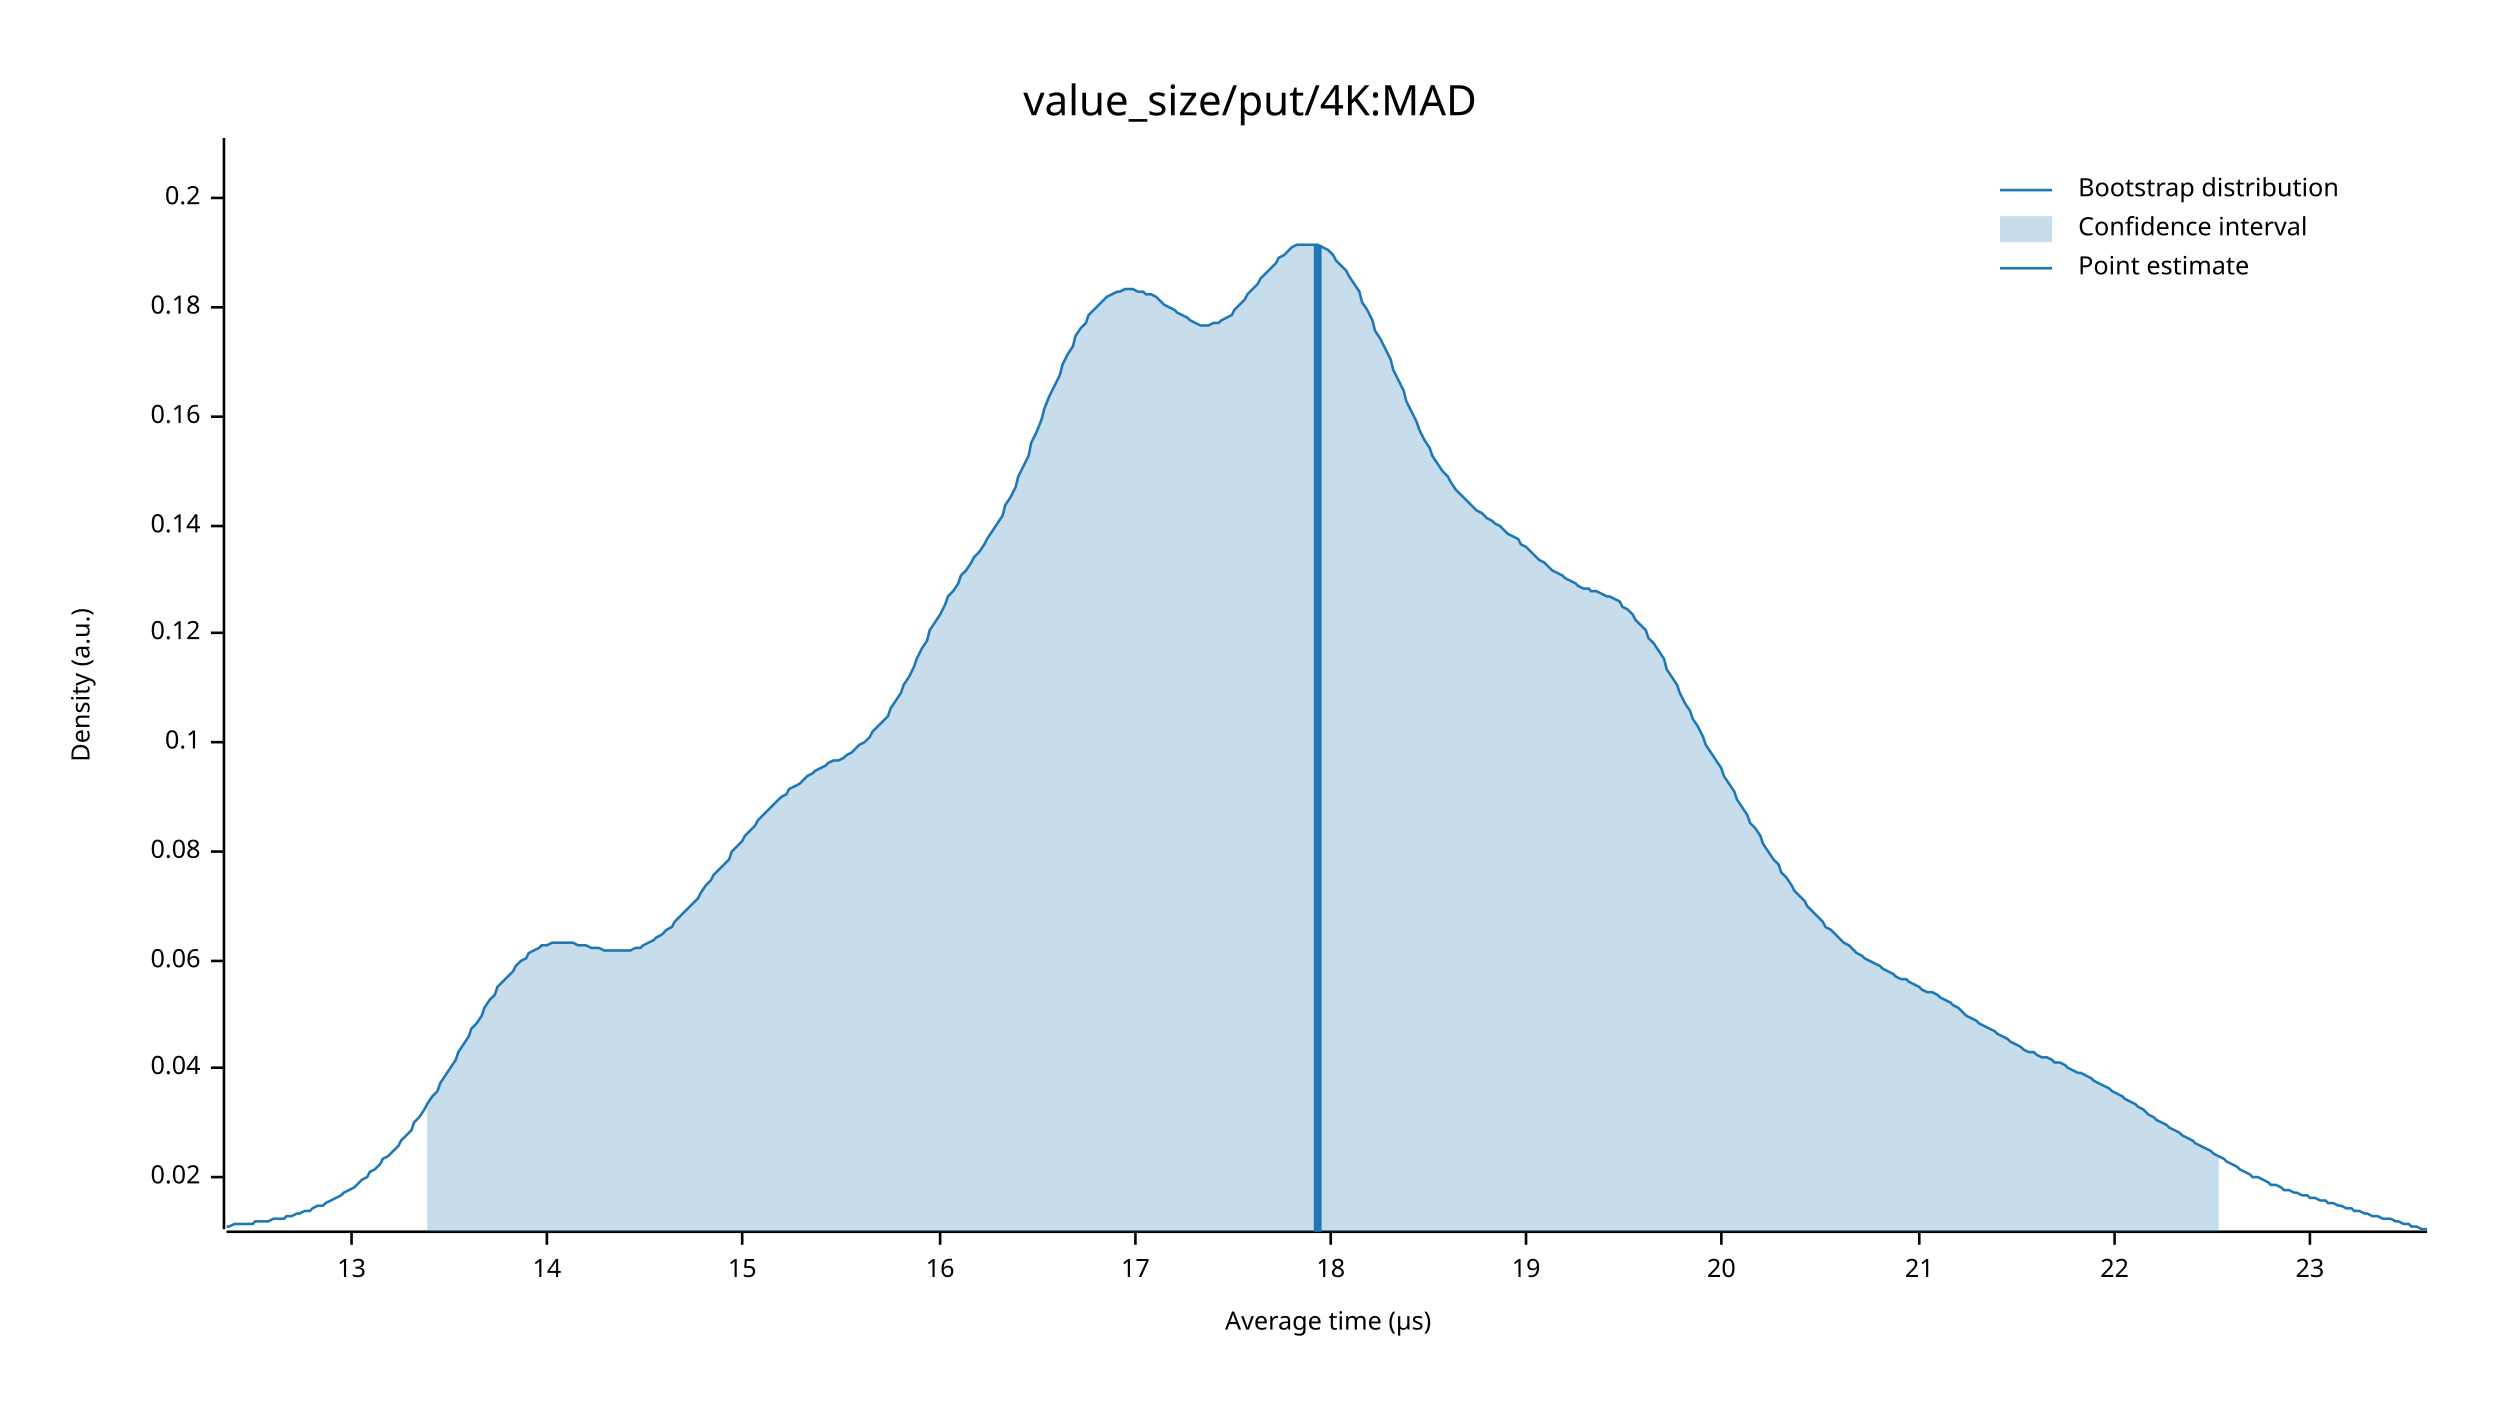
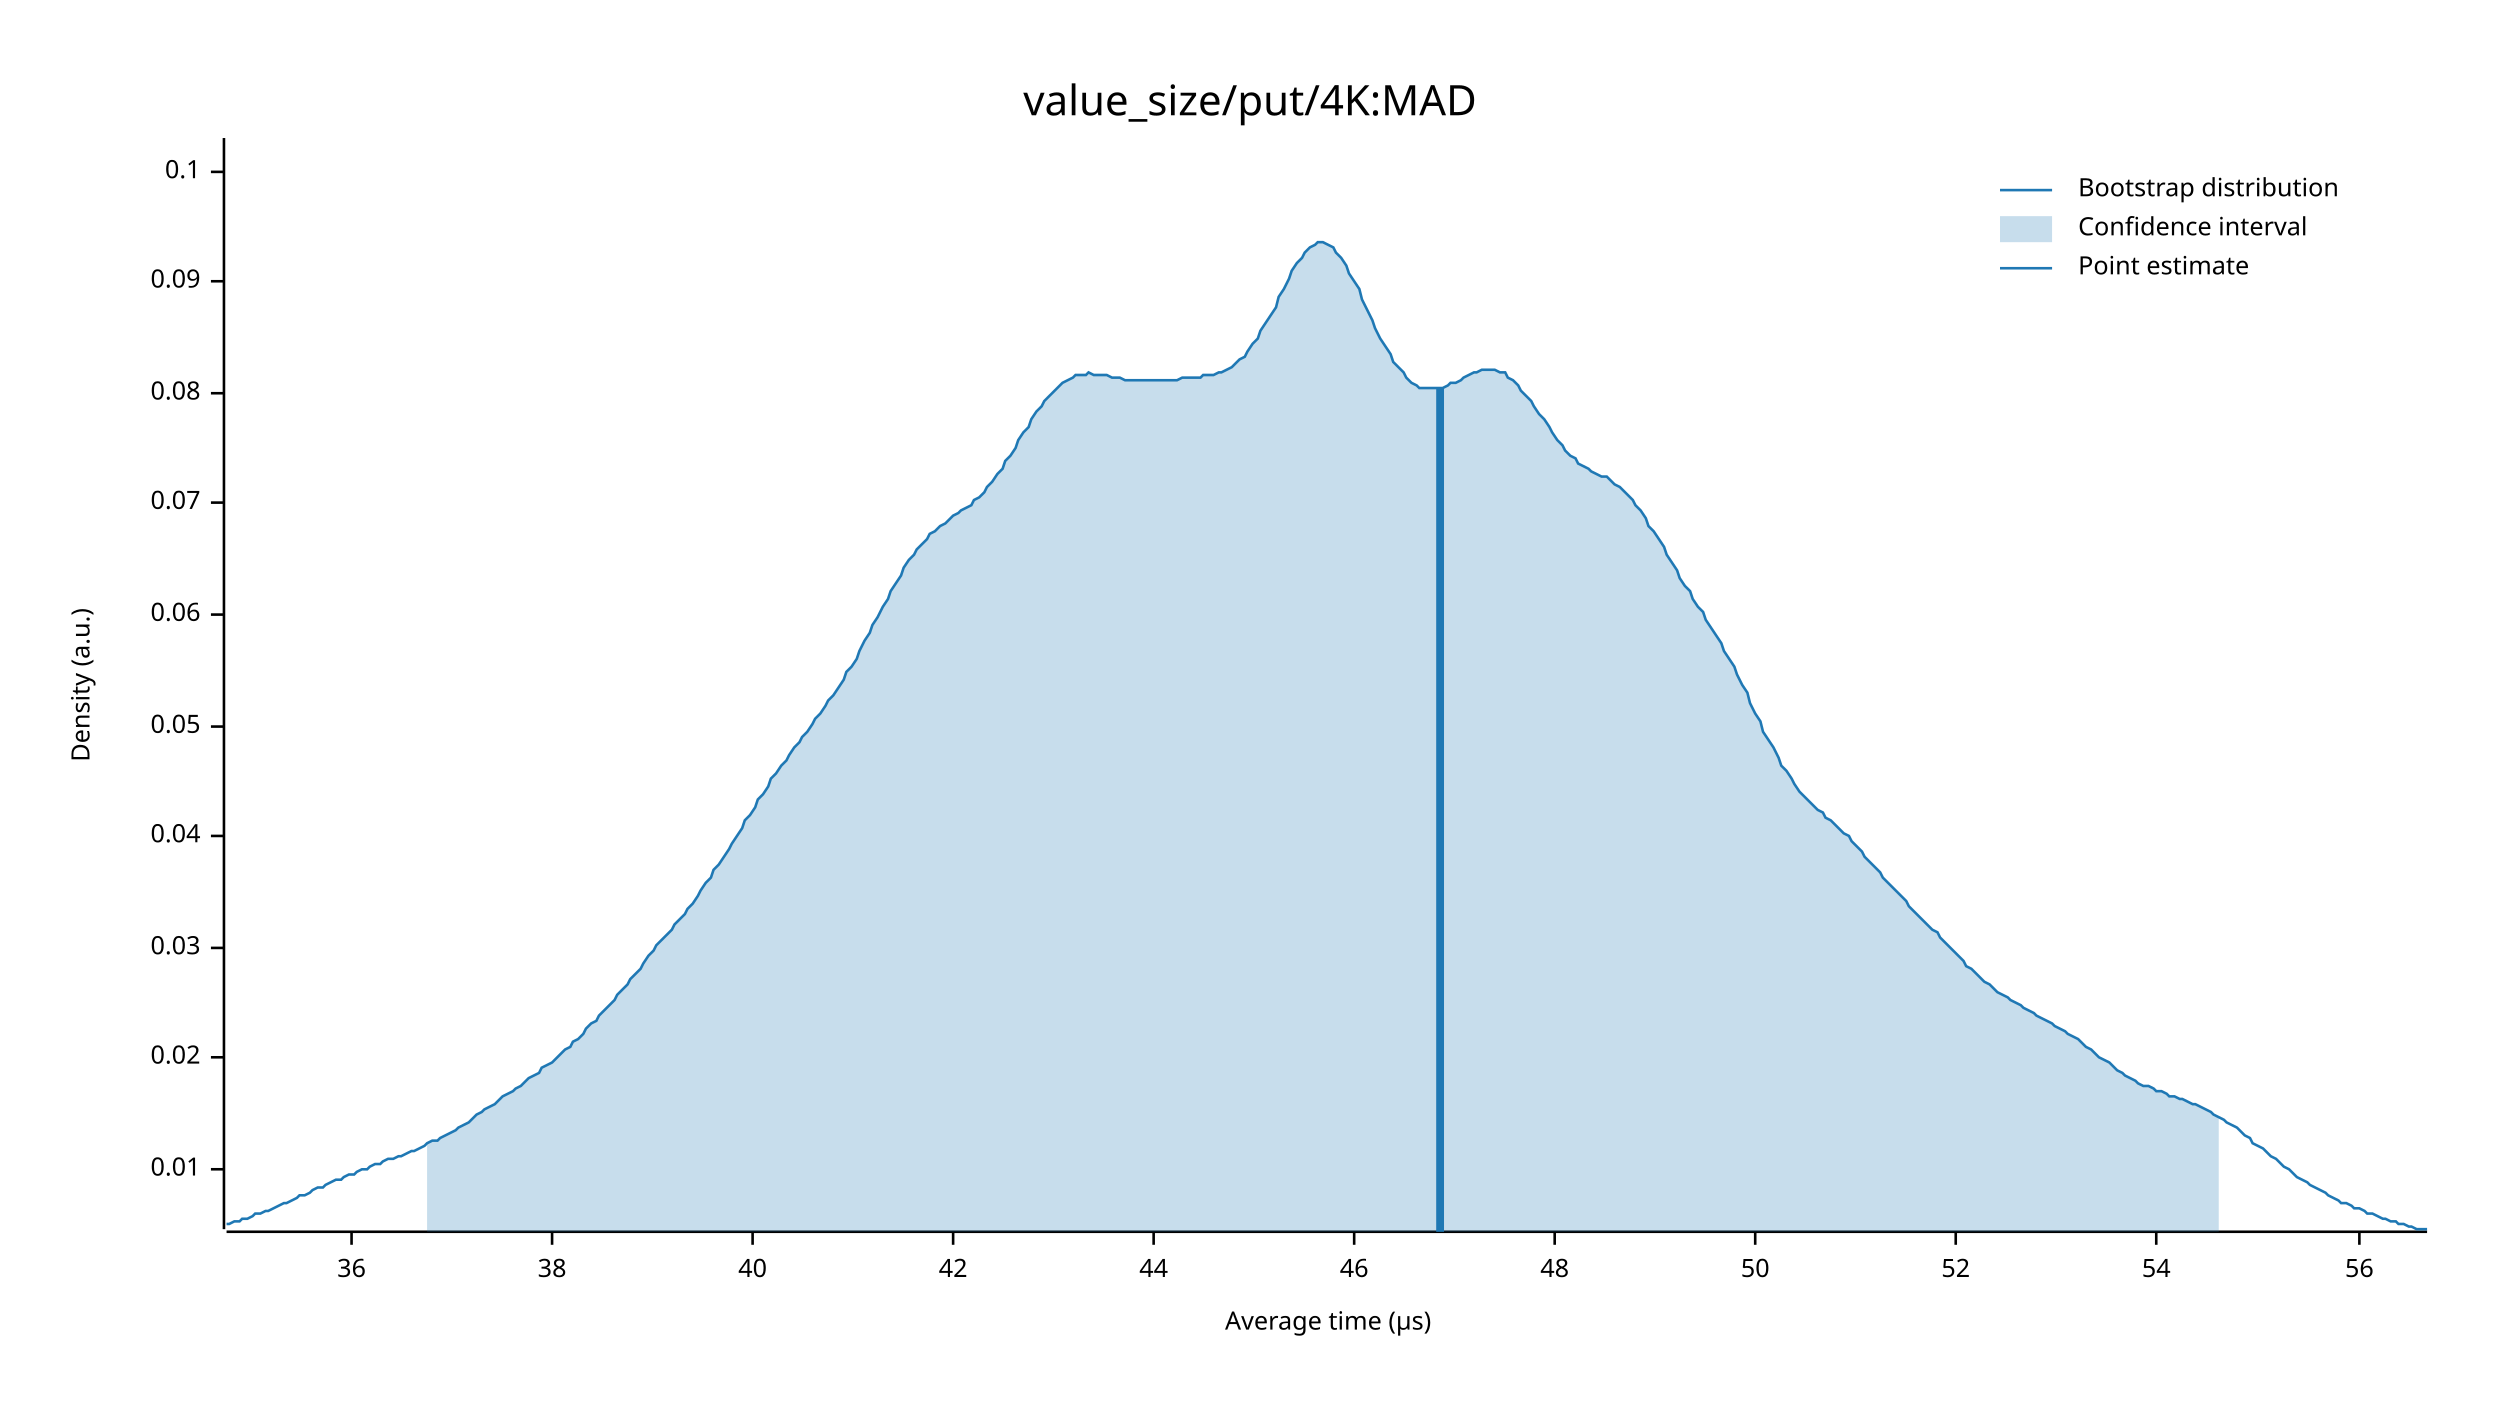
<svg xmlns="http://www.w3.org/2000/svg" width="960" height="540" viewBox="0 0 960 540">
  <text x="480" y="32" dy="0.76em" text-anchor="middle" font-family="sans-serif" font-size="16.129" opacity="1" fill="#000000">
value_size/put/4K:MAD
</text>
  <text x="27" y="263" dy="0.76em" text-anchor="middle" font-family="sans-serif" font-size="9.677" opacity="1" fill="#000000" transform="rotate(270, 27, 263)">
Density (a.u.)
</text>
  <text x="510" y="513" dy="-0.5ex" text-anchor="middle" font-family="sans-serif" font-size="9.677" opacity="1" fill="#000000">
Average time (µs)
</text>
  <polyline fill="none" opacity="1" stroke="#000000" stroke-width="1" points="86,53 86,472 " />
-   <text x="77" y="452" dy="0.5ex" text-anchor="end" font-family="sans-serif" font-size="9.677" opacity="1" fill="#000000">
+   <text x="77" y="449" dy="0.5ex" text-anchor="end" font-family="sans-serif" font-size="9.677" opacity="1" fill="#000000">
+ 0.01
+ </text>
+   <polyline fill="none" opacity="1" stroke="#000000" stroke-width="1" points="81,449 86,449 " />
+   <text x="77" y="406" dy="0.5ex" text-anchor="end" font-family="sans-serif" font-size="9.677" opacity="1" fill="#000000">
0.02
</text>
-   <polyline fill="none" opacity="1" stroke="#000000" stroke-width="1" points="81,452 86,452 " />
-   <text x="77" y="410" dy="0.5ex" text-anchor="end" font-family="sans-serif" font-size="9.677" opacity="1" fill="#000000">
+   <polyline fill="none" opacity="1" stroke="#000000" stroke-width="1" points="81,406 86,406 " />
+   <text x="77" y="364" dy="0.5ex" text-anchor="end" font-family="sans-serif" font-size="9.677" opacity="1" fill="#000000">
+ 0.03
+ </text>
+   <polyline fill="none" opacity="1" stroke="#000000" stroke-width="1" points="81,364 86,364 " />
+   <text x="77" y="321" dy="0.5ex" text-anchor="end" font-family="sans-serif" font-size="9.677" opacity="1" fill="#000000">
0.04
</text>
-   <polyline fill="none" opacity="1" stroke="#000000" stroke-width="1" points="81,410 86,410 " />
-   <text x="77" y="369" dy="0.5ex" text-anchor="end" font-family="sans-serif" font-size="9.677" opacity="1" fill="#000000">
+   <polyline fill="none" opacity="1" stroke="#000000" stroke-width="1" points="81,321 86,321 " />
+   <text x="77" y="279" dy="0.5ex" text-anchor="end" font-family="sans-serif" font-size="9.677" opacity="1" fill="#000000">
+ 0.05
+ </text>
+   <polyline fill="none" opacity="1" stroke="#000000" stroke-width="1" points="81,279 86,279 " />
+   <text x="77" y="236" dy="0.5ex" text-anchor="end" font-family="sans-serif" font-size="9.677" opacity="1" fill="#000000">
0.06
</text>
-   <polyline fill="none" opacity="1" stroke="#000000" stroke-width="1" points="81,369 86,369 " />
-   <text x="77" y="327" dy="0.5ex" text-anchor="end" font-family="sans-serif" font-size="9.677" opacity="1" fill="#000000">
+   <polyline fill="none" opacity="1" stroke="#000000" stroke-width="1" points="81,236 86,236 " />
+   <text x="77" y="193" dy="0.5ex" text-anchor="end" font-family="sans-serif" font-size="9.677" opacity="1" fill="#000000">
+ 0.07
+ </text>
+   <polyline fill="none" opacity="1" stroke="#000000" stroke-width="1" points="81,193 86,193 " />
+   <text x="77" y="151" dy="0.5ex" text-anchor="end" font-family="sans-serif" font-size="9.677" opacity="1" fill="#000000">
0.08
</text>
-   <polyline fill="none" opacity="1" stroke="#000000" stroke-width="1" points="81,327 86,327 " />
-   <text x="77" y="285" dy="0.5ex" text-anchor="end" font-family="sans-serif" font-size="9.677" opacity="1" fill="#000000">
+   <polyline fill="none" opacity="1" stroke="#000000" stroke-width="1" points="81,151 86,151 " />
+   <text x="77" y="108" dy="0.5ex" text-anchor="end" font-family="sans-serif" font-size="9.677" opacity="1" fill="#000000">
+ 0.09
+ </text>
+   <polyline fill="none" opacity="1" stroke="#000000" stroke-width="1" points="81,108 86,108 " />
+   <text x="77" y="66" dy="0.5ex" text-anchor="end" font-family="sans-serif" font-size="9.677" opacity="1" fill="#000000">
0.1
</text>
-   <polyline fill="none" opacity="1" stroke="#000000" stroke-width="1" points="81,285 86,285 " />
-   <text x="77" y="243" dy="0.5ex" text-anchor="end" font-family="sans-serif" font-size="9.677" opacity="1" fill="#000000">
- 0.12
- </text>
-   <polyline fill="none" opacity="1" stroke="#000000" stroke-width="1" points="81,243 86,243 " />
-   <text x="77" y="202" dy="0.5ex" text-anchor="end" font-family="sans-serif" font-size="9.677" opacity="1" fill="#000000">
- 0.14
- </text>
-   <polyline fill="none" opacity="1" stroke="#000000" stroke-width="1" points="81,202 86,202 " />
-   <text x="77" y="160" dy="0.5ex" text-anchor="end" font-family="sans-serif" font-size="9.677" opacity="1" fill="#000000">
- 0.16
- </text>
-   <polyline fill="none" opacity="1" stroke="#000000" stroke-width="1" points="81,160 86,160 " />
-   <text x="77" y="118" dy="0.5ex" text-anchor="end" font-family="sans-serif" font-size="9.677" opacity="1" fill="#000000">
- 0.18
- </text>
-   <polyline fill="none" opacity="1" stroke="#000000" stroke-width="1" points="81,118 86,118 " />
-   <text x="77" y="76" dy="0.5ex" text-anchor="end" font-family="sans-serif" font-size="9.677" opacity="1" fill="#000000">
- 0.2
- </text>
-   <polyline fill="none" opacity="1" stroke="#000000" stroke-width="1" points="81,76 86,76 " />
+   <polyline fill="none" opacity="1" stroke="#000000" stroke-width="1" points="81,66 86,66 " />
  <polyline fill="none" opacity="1" stroke="#000000" stroke-width="1" points="87,473 932,473 " />
  <text x="135" y="483" dy="0.76em" text-anchor="middle" font-family="sans-serif" font-size="9.677" opacity="1" fill="#000000">
- 13
+ 36
</text>
  <polyline fill="none" opacity="1" stroke="#000000" stroke-width="1" points="135,473 135,478 " />
-   <text x="210" y="483" dy="0.76em" text-anchor="middle" font-family="sans-serif" font-size="9.677" opacity="1" fill="#000000">
- 14
+   <text x="212" y="483" dy="0.76em" text-anchor="middle" font-family="sans-serif" font-size="9.677" opacity="1" fill="#000000">
+ 38
</text>
-   <polyline fill="none" opacity="1" stroke="#000000" stroke-width="1" points="210,473 210,478 " />
-   <text x="285" y="483" dy="0.76em" text-anchor="middle" font-family="sans-serif" font-size="9.677" opacity="1" fill="#000000">
- 15
+   <polyline fill="none" opacity="1" stroke="#000000" stroke-width="1" points="212,473 212,478 " />
+   <text x="289" y="483" dy="0.76em" text-anchor="middle" font-family="sans-serif" font-size="9.677" opacity="1" fill="#000000">
+ 40
</text>
-   <polyline fill="none" opacity="1" stroke="#000000" stroke-width="1" points="285,473 285,478 " />
-   <text x="361" y="483" dy="0.76em" text-anchor="middle" font-family="sans-serif" font-size="9.677" opacity="1" fill="#000000">
- 16
+   <polyline fill="none" opacity="1" stroke="#000000" stroke-width="1" points="289,473 289,478 " />
+   <text x="366" y="483" dy="0.76em" text-anchor="middle" font-family="sans-serif" font-size="9.677" opacity="1" fill="#000000">
+ 42
</text>
-   <polyline fill="none" opacity="1" stroke="#000000" stroke-width="1" points="361,473 361,478 " />
-   <text x="436" y="483" dy="0.76em" text-anchor="middle" font-family="sans-serif" font-size="9.677" opacity="1" fill="#000000">
- 17
+   <polyline fill="none" opacity="1" stroke="#000000" stroke-width="1" points="366,473 366,478 " />
+   <text x="443" y="483" dy="0.76em" text-anchor="middle" font-family="sans-serif" font-size="9.677" opacity="1" fill="#000000">
+ 44
</text>
-   <polyline fill="none" opacity="1" stroke="#000000" stroke-width="1" points="436,473 436,478 " />
-   <text x="511" y="483" dy="0.76em" text-anchor="middle" font-family="sans-serif" font-size="9.677" opacity="1" fill="#000000">
- 18
+   <polyline fill="none" opacity="1" stroke="#000000" stroke-width="1" points="443,473 443,478 " />
+   <text x="520" y="483" dy="0.76em" text-anchor="middle" font-family="sans-serif" font-size="9.677" opacity="1" fill="#000000">
+ 46
</text>
-   <polyline fill="none" opacity="1" stroke="#000000" stroke-width="1" points="511,473 511,478 " />
-   <text x="586" y="483" dy="0.76em" text-anchor="middle" font-family="sans-serif" font-size="9.677" opacity="1" fill="#000000">
- 19
+   <polyline fill="none" opacity="1" stroke="#000000" stroke-width="1" points="520,473 520,478 " />
+   <text x="597" y="483" dy="0.76em" text-anchor="middle" font-family="sans-serif" font-size="9.677" opacity="1" fill="#000000">
+ 48
</text>
-   <polyline fill="none" opacity="1" stroke="#000000" stroke-width="1" points="586,473 586,478 " />
-   <text x="661" y="483" dy="0.76em" text-anchor="middle" font-family="sans-serif" font-size="9.677" opacity="1" fill="#000000">
- 20
+   <polyline fill="none" opacity="1" stroke="#000000" stroke-width="1" points="597,473 597,478 " />
+   <text x="674" y="483" dy="0.76em" text-anchor="middle" font-family="sans-serif" font-size="9.677" opacity="1" fill="#000000">
+ 50
</text>
-   <polyline fill="none" opacity="1" stroke="#000000" stroke-width="1" points="661,473 661,478 " />
-   <text x="737" y="483" dy="0.76em" text-anchor="middle" font-family="sans-serif" font-size="9.677" opacity="1" fill="#000000">
- 21
+   <polyline fill="none" opacity="1" stroke="#000000" stroke-width="1" points="674,473 674,478 " />
+   <text x="751" y="483" dy="0.76em" text-anchor="middle" font-family="sans-serif" font-size="9.677" opacity="1" fill="#000000">
+ 52
</text>
-   <polyline fill="none" opacity="1" stroke="#000000" stroke-width="1" points="737,473 737,478 " />
-   <text x="812" y="483" dy="0.76em" text-anchor="middle" font-family="sans-serif" font-size="9.677" opacity="1" fill="#000000">
- 22
+   <polyline fill="none" opacity="1" stroke="#000000" stroke-width="1" points="751,473 751,478 " />
+   <text x="828" y="483" dy="0.76em" text-anchor="middle" font-family="sans-serif" font-size="9.677" opacity="1" fill="#000000">
+ 54
</text>
-   <polyline fill="none" opacity="1" stroke="#000000" stroke-width="1" points="812,473 812,478 " />
-   <text x="887" y="483" dy="0.76em" text-anchor="middle" font-family="sans-serif" font-size="9.677" opacity="1" fill="#000000">
- 23
+   <polyline fill="none" opacity="1" stroke="#000000" stroke-width="1" points="828,473 828,478 " />
+   <text x="906" y="483" dy="0.76em" text-anchor="middle" font-family="sans-serif" font-size="9.677" opacity="1" fill="#000000">
+ 56
</text>
-   <polyline fill="none" opacity="1" stroke="#000000" stroke-width="1" points="887,473 887,478 " />
-   <polyline fill="none" opacity="1" stroke="#1F78B4" stroke-width="1" points="87,471 88,471 90,470 92,470 93,470 95,470 97,470 98,469 100,469 102,469 103,469 105,468 107,468 109,468 110,467 112,467 114,466 115,466 117,465 119,465 120,464 122,463 124,463 125,462 127,461 129,460 131,459 132,458 134,457 136,456 137,455 139,453 141,452 142,450 144,449 146,447 147,445 149,444 151,442 153,440 154,438 156,436 158,434 159,431 161,429 163,426 164,424 166,421 168,419 169,416 171,413 173,410 175,407 176,404 178,401 180,398 181,395 183,393 185,390 186,387 188,384 190,382 191,379 193,377 195,375 197,373 198,371 200,369 202,368 203,366 205,365 207,364 208,363 210,363 212,362 214,362 215,362 217,362 219,362 220,362 222,363 224,363 225,363 227,364 229,364 230,364 232,365 234,365 236,365 237,365 239,365 241,365 242,365 244,364 246,364 247,363 249,362 251,361 252,360 254,359 256,357 258,356 259,354 261,352 263,350 264,349 266,347 268,345 269,343 271,340 273,338 274,336 276,334 278,332 280,330 281,327 283,325 285,323 286,321 288,319 290,317 291,315 293,313 295,311 296,310 298,308 300,306 302,305 303,303 305,302 307,301 308,300 310,298 312,297 313,296 315,295 317,294 318,293 320,292 322,292 324,291 325,290 327,289 329,287 330,286 332,285 334,283 335,281 337,279 339,277 341,275 342,272 344,269 346,266 347,263 349,260 351,256 352,253 354,249 356,246 357,242 359,239 361,236 363,232 364,229 366,227 368,224 369,221 371,219 373,216 374,214 376,212 378,209 379,207 381,204 383,201 385,198 386,194 388,191 390,187 391,183 393,179 395,175 396,170 398,166 400,161 401,157 403,152 405,148 407,144 408,140 410,136 412,133 413,129 415,126 417,124 418,121 420,119 422,117 423,116 425,114 427,113 429,112 430,112 432,111 434,111 435,111 437,112 439,112 440,113 442,113 444,114 445,115 447,117 449,118 451,119 452,120 454,121 456,122 457,123 459,124 461,125 462,125 464,125 466,124 468,124 469,123 471,122 473,121 474,119 476,117 478,115 479,113 481,111 483,109 484,107 486,105 488,103 490,101 491,99 493,98 495,96 496,95 498,94 500,94 501,94 503,94 505,94 506,94 508,95 510,96 512,98 513,100 515,102 517,104 518,106 520,109 522,112 523,116 525,119 527,123 528,127 530,130 532,134 534,138 535,142 537,146 539,150 540,154 542,158 544,162 545,165 547,169 549,172 550,175 552,178 554,181 556,183 557,185 559,188 561,190 562,191 564,193 566,195 567,196 569,197 571,199 573,200 574,201 576,202 578,204 579,205 581,206 583,207 584,209 586,210 588,212 589,213 591,215 593,216 595,218 596,219 598,220 600,221 601,222 603,223 605,224 606,225 608,226 610,226 611,227 613,227 615,228 617,229 618,229 620,230 622,231 623,233 625,234 627,236 628,238 630,240 632,242 633,245 635,247 637,250 639,253 640,257 642,260 644,263 645,266 647,270 649,273 650,276 652,279 654,283 655,286 657,289 659,292 661,295 662,298 664,301 666,304 667,307 669,310 671,313 672,316 674,318 676,321 677,324 679,327 681,330 683,332 684,335 686,337 688,340 689,342 691,344 693,346 694,348 696,350 698,352 700,354 701,356 703,357 705,359 706,360 708,362 710,363 711,364 713,366 715,367 716,368 718,369 720,370 722,371 723,372 725,373 727,374 728,375 730,376 732,376 733,377 735,378 737,379 738,380 740,381 742,381 744,382 745,383 747,384 749,385 750,386 752,387 754,389 755,390 757,391 759,392 760,393 762,394 764,395 766,396 767,397 769,398 771,399 772,400 774,401 776,402 777,403 779,404 781,404 782,405 784,406 786,406 788,407 789,408 791,408 793,409 794,410 796,411 798,412 799,412 801,413 803,414 804,415 806,416 808,417 810,418 811,419 813,420 815,421 816,422 818,423 820,424 821,425 823,426 825,428 827,429 828,430 830,431 832,432 833,433 835,434 837,435 838,436 840,437 842,438 843,439 845,440 847,441 849,442 850,443 852,444 854,445 855,446 857,447 859,448 860,449 862,450 864,451 865,452 867,452 869,453 871,454 872,455 874,455 876,456 877,457 879,457 881,458 882,458 884,459 886,459 887,460 889,460 891,461 893,461 894,462 896,462 898,463 899,463 901,464 903,464 904,465 906,465 908,466 909,466 911,467 913,467 915,468 916,468 918,468 920,469 921,469 923,470 925,470 926,471 928,471 930,472 932,472 " />
-   <polygon opacity="0.25" fill="#1F78B4" points="164,424 166,421 168,419 169,416 171,413 173,410 175,407 176,404 178,401 180,398 181,395 183,393 185,390 186,387 188,384 190,382 191,379 193,377 195,375 197,373 198,371 200,369 202,368 203,366 205,365 207,364 208,363 210,363 212,362 214,362 215,362 217,362 219,362 220,362 222,363 224,363 225,363 227,364 229,364 230,364 232,365 234,365 236,365 237,365 239,365 241,365 242,365 244,364 246,364 247,363 249,362 251,361 252,360 254,359 256,357 258,356 259,354 261,352 263,350 264,349 266,347 268,345 269,343 271,340 273,338 274,336 276,334 278,332 280,330 281,327 283,325 285,323 286,321 288,319 290,317 291,315 293,313 295,311 296,310 298,308 300,306 302,305 303,303 305,302 307,301 308,300 310,298 312,297 313,296 315,295 317,294 318,293 320,292 322,292 324,291 325,290 327,289 329,287 330,286 332,285 334,283 335,281 337,279 339,277 341,275 342,272 344,269 346,266 347,263 349,260 351,256 352,253 354,249 356,246 357,242 359,239 361,236 363,232 364,229 366,227 368,224 369,221 371,219 373,216 374,214 376,212 378,209 379,207 381,204 383,201 385,198 386,194 388,191 390,187 391,183 393,179 395,175 396,170 398,166 400,161 401,157 403,152 405,148 407,144 408,140 410,136 412,133 413,129 415,126 417,124 418,121 420,119 422,117 423,116 425,114 427,113 429,112 430,112 432,111 434,111 435,111 437,112 439,112 440,113 442,113 444,114 445,115 447,117 449,118 451,119 452,120 454,121 456,122 457,123 459,124 461,125 462,125 464,125 466,124 468,124 469,123 471,122 473,121 474,119 476,117 478,115 479,113 481,111 483,109 484,107 486,105 488,103 490,101 491,99 493,98 495,96 496,95 498,94 500,94 501,94 503,94 505,94 506,94 508,95 510,96 512,98 513,100 515,102 517,104 518,106 520,109 522,112 523,116 525,119 527,123 528,127 530,130 532,134 534,138 535,142 537,146 539,150 540,154 542,158 544,162 545,165 547,169 549,172 550,175 552,178 554,181 556,183 557,185 559,188 561,190 562,191 564,193 566,195 567,196 569,197 571,199 573,200 574,201 576,202 578,204 579,205 581,206 583,207 584,209 586,210 588,212 589,213 591,215 593,216 595,218 596,219 598,220 600,221 601,222 603,223 605,224 606,225 608,226 610,226 611,227 613,227 615,228 617,229 618,229 620,230 622,231 623,233 625,234 627,236 628,238 630,240 632,242 633,245 635,247 637,250 639,253 640,257 642,260 644,263 645,266 647,270 649,273 650,276 652,279 654,283 655,286 657,289 659,292 661,295 662,298 664,301 666,304 667,307 669,310 671,313 672,316 674,318 676,321 677,324 679,327 681,330 683,332 684,335 686,337 688,340 689,342 691,344 693,346 694,348 696,350 698,352 700,354 701,356 703,357 705,359 706,360 708,362 710,363 711,364 713,366 715,367 716,368 718,369 720,370 722,371 723,372 725,373 727,374 728,375 730,376 732,376 733,377 735,378 737,379 738,380 740,381 742,381 744,382 745,383 747,384 749,385 750,386 752,387 754,389 755,390 757,391 759,392 760,393 762,394 764,395 766,396 767,397 769,398 771,399 772,400 774,401 776,402 777,403 779,404 781,404 782,405 784,406 786,406 788,407 789,408 791,408 793,409 794,410 796,411 798,412 799,412 801,413 803,414 804,415 806,416 808,417 810,418 811,419 813,420 815,421 816,422 818,423 820,424 821,425 823,426 825,428 827,429 828,430 830,431 832,432 833,433 835,434 837,435 838,436 840,437 842,438 843,439 845,440 847,441 849,442 850,443 852,444 852,473 164,473 " />
-   <polyline fill="none" opacity="1" stroke="#1F78B4" stroke-width="3" points="506,473 506,94 " />
+   <polyline fill="none" opacity="1" stroke="#000000" stroke-width="1" points="906,473 906,478 " />
+   <polyline fill="none" opacity="1" stroke="#1F78B4" stroke-width="1" points="87,470 88,470 90,469 92,469 93,468 95,468 97,467 98,466 100,466 102,465 103,465 105,464 107,463 109,462 110,462 112,461 114,460 115,459 117,459 119,458 120,457 122,456 124,456 125,455 127,454 129,453 131,453 132,452 134,451 136,451 137,450 139,449 141,449 142,448 144,447 146,447 147,446 149,445 151,445 153,444 154,444 156,443 158,442 159,442 161,441 163,440 164,439 166,438 168,438 169,437 171,436 173,435 175,434 176,433 178,432 180,431 181,430 183,428 185,427 186,426 188,425 190,424 191,423 193,421 195,420 197,419 198,418 200,417 202,415 203,414 205,413 207,412 208,410 210,409 212,408 214,406 215,405 217,403 219,402 220,400 222,399 224,397 225,395 227,393 229,392 230,390 232,388 234,386 236,384 237,382 239,380 241,378 242,376 244,374 246,372 247,370 249,367 251,365 252,363 254,361 256,359 258,357 259,355 261,353 263,351 264,349 266,347 268,344 269,342 271,339 273,337 274,334 276,332 278,329 280,326 281,324 283,321 285,318 286,315 288,313 290,310 291,307 293,305 295,302 296,299 298,297 300,294 302,292 303,290 305,287 307,285 308,283 310,281 312,278 313,276 315,274 317,271 318,269 320,267 322,264 324,261 325,258 327,256 329,253 330,250 332,246 334,243 335,240 337,237 339,233 341,230 342,227 344,224 346,221 347,218 349,215 351,213 352,211 354,209 356,207 357,205 359,204 361,202 363,201 364,200 366,198 368,197 369,196 371,195 373,194 374,192 376,191 378,189 379,187 381,185 383,182 385,180 386,177 388,175 390,172 391,169 393,166 395,164 396,161 398,158 400,156 401,154 403,152 405,150 407,148 408,147 410,146 412,145 413,144 415,144 417,144 418,143 420,144 422,144 423,144 425,144 427,145 429,145 430,145 432,146 434,146 435,146 437,146 439,146 440,146 442,146 444,146 445,146 447,146 449,146 451,146 452,146 454,145 456,145 457,145 459,145 461,145 462,144 464,144 466,144 468,143 469,143 471,142 473,141 474,140 476,138 478,137 479,135 481,132 483,130 484,127 486,124 488,121 490,118 491,114 493,111 495,107 496,104 498,101 500,99 501,97 503,95 505,94 506,93 508,93 510,94 512,95 513,97 515,99 517,102 518,105 520,108 522,111 523,115 525,119 527,123 528,126 530,130 532,133 534,136 535,139 537,141 539,143 540,145 542,147 544,148 545,149 547,149 549,149 550,149 552,149 554,149 556,148 557,147 559,147 561,146 562,145 564,144 566,143 567,143 569,142 571,142 573,142 574,142 576,143 578,143 579,145 581,146 583,148 584,150 586,152 588,154 589,156 591,159 593,161 595,164 596,166 598,169 600,171 601,173 603,175 605,176 606,178 608,179 610,180 611,181 613,182 615,183 617,183 618,184 620,186 622,187 623,188 625,190 627,192 628,194 630,196 632,199 633,202 635,204 637,207 639,210 640,213 642,216 644,219 645,222 647,225 649,227 650,230 652,233 654,235 655,238 657,241 659,244 661,247 662,250 664,253 666,256 667,259 669,263 671,266 672,270 674,274 676,277 677,281 679,284 681,287 683,291 684,294 686,296 688,299 689,301 691,304 693,306 694,307 696,309 698,311 700,312 701,314 703,315 705,317 706,318 708,320 710,321 711,323 713,325 715,327 716,329 718,331 720,333 722,335 723,337 725,339 727,341 728,342 730,344 732,346 733,348 735,350 737,352 738,353 740,355 742,357 744,358 745,360 747,362 749,364 750,365 752,367 754,369 755,371 757,372 759,374 760,375 762,377 764,378 766,380 767,381 769,382 771,383 772,384 774,385 776,386 777,387 779,388 781,389 782,390 784,391 786,392 788,393 789,394 791,395 793,396 794,397 796,398 798,399 799,400 801,402 803,403 804,404 806,406 808,407 810,408 811,409 813,411 815,412 816,413 818,414 820,415 821,416 823,417 825,417 827,418 828,419 830,419 832,420 833,421 835,421 837,422 838,422 840,423 842,424 843,424 845,425 847,426 849,427 850,428 852,429 854,430 855,431 857,432 859,433 860,434 862,436 864,437 865,439 867,440 869,441 871,443 872,444 874,445 876,447 877,448 879,449 881,451 882,452 884,453 886,454 887,455 889,456 891,457 893,458 894,459 896,460 898,461 899,462 901,462 903,463 904,464 906,464 908,465 909,466 911,466 913,467 915,468 916,468 918,469 920,469 921,470 923,470 925,471 926,471 928,472 930,472 932,472 " />
+   <polygon opacity="0.25" fill="#1F78B4" points="164,439 166,438 168,438 169,437 171,436 173,435 175,434 176,433 178,432 180,431 181,430 183,428 185,427 186,426 188,425 190,424 191,423 193,421 195,420 197,419 198,418 200,417 202,415 203,414 205,413 207,412 208,410 210,409 212,408 214,406 215,405 217,403 219,402 220,400 222,399 224,397 225,395 227,393 229,392 230,390 232,388 234,386 236,384 237,382 239,380 241,378 242,376 244,374 246,372 247,370 249,367 251,365 252,363 254,361 256,359 258,357 259,355 261,353 263,351 264,349 266,347 268,344 269,342 271,339 273,337 274,334 276,332 278,329 280,326 281,324 283,321 285,318 286,315 288,313 290,310 291,307 293,305 295,302 296,299 298,297 300,294 302,292 303,290 305,287 307,285 308,283 310,281 312,278 313,276 315,274 317,271 318,269 320,267 322,264 324,261 325,258 327,256 329,253 330,250 332,246 334,243 335,240 337,237 339,233 341,230 342,227 344,224 346,221 347,218 349,215 351,213 352,211 354,209 356,207 357,205 359,204 361,202 363,201 364,200 366,198 368,197 369,196 371,195 373,194 374,192 376,191 378,189 379,187 381,185 383,182 385,180 386,177 388,175 390,172 391,169 393,166 395,164 396,161 398,158 400,156 401,154 403,152 405,150 407,148 408,147 410,146 412,145 413,144 415,144 417,144 418,143 420,144 422,144 423,144 425,144 427,145 429,145 430,145 432,146 434,146 435,146 437,146 439,146 440,146 442,146 444,146 445,146 447,146 449,146 451,146 452,146 454,145 456,145 457,145 459,145 461,145 462,144 464,144 466,144 468,143 469,143 471,142 473,141 474,140 476,138 478,137 479,135 481,132 483,130 484,127 486,124 488,121 490,118 491,114 493,111 495,107 496,104 498,101 500,99 501,97 503,95 505,94 506,93 508,93 510,94 512,95 513,97 515,99 517,102 518,105 520,108 522,111 523,115 525,119 527,123 528,126 530,130 532,133 534,136 535,139 537,141 539,143 540,145 542,147 544,148 545,149 547,149 549,149 550,149 552,149 554,149 556,148 557,147 559,147 561,146 562,145 564,144 566,143 567,143 569,142 571,142 573,142 574,142 576,143 578,143 579,145 581,146 583,148 584,150 586,152 588,154 589,156 591,159 593,161 595,164 596,166 598,169 600,171 601,173 603,175 605,176 606,178 608,179 610,180 611,181 613,182 615,183 617,183 618,184 620,186 622,187 623,188 625,190 627,192 628,194 630,196 632,199 633,202 635,204 637,207 639,210 640,213 642,216 644,219 645,222 647,225 649,227 650,230 652,233 654,235 655,238 657,241 659,244 661,247 662,250 664,253 666,256 667,259 669,263 671,266 672,270 674,274 676,277 677,281 679,284 681,287 683,291 684,294 686,296 688,299 689,301 691,304 693,306 694,307 696,309 698,311 700,312 701,314 703,315 705,317 706,318 708,320 710,321 711,323 713,325 715,327 716,329 718,331 720,333 722,335 723,337 725,339 727,341 728,342 730,344 732,346 733,348 735,350 737,352 738,353 740,355 742,357 744,358 745,360 747,362 749,364 750,365 752,367 754,369 755,371 757,372 759,374 760,375 762,377 764,378 766,380 767,381 769,382 771,383 772,384 774,385 776,386 777,387 779,388 781,389 782,390 784,391 786,392 788,393 789,394 791,395 793,396 794,397 796,398 798,399 799,400 801,402 803,403 804,404 806,406 808,407 810,408 811,409 813,411 815,412 816,413 818,414 820,415 821,416 823,417 825,417 827,418 828,419 830,419 832,420 833,421 835,421 837,422 838,422 840,423 842,424 843,424 845,425 847,426 849,427 850,428 852,429 852,473 164,473 " />
+   <polyline fill="none" opacity="1" stroke="#1F78B4" stroke-width="3" points="553,473 553,149 " />
  <text x="798" y="68" dy="0.76em" text-anchor="start" font-family="sans-serif" font-size="9.677" opacity="1" fill="#000000">
Bootstrap distribution
</text>
  <text x="798" y="83" dy="0.76em" text-anchor="start" font-family="sans-serif" font-size="9.677" opacity="1" fill="#000000">
Confidence interval
</text>
  <text x="798" y="98" dy="0.76em" text-anchor="start" font-family="sans-serif" font-size="9.677" opacity="1" fill="#000000">
Point estimate
</text>
  <polyline fill="none" opacity="1" stroke="#1F78B4" stroke-width="1" points="768,73 788,73 " />
  <rect x="768" y="83" width="20" height="10" opacity="0.25" fill="#1F78B4" stroke="none" />
  <polyline fill="none" opacity="1" stroke="#1F78B4" stroke-width="1" points="768,103 788,103 " />
</svg>
